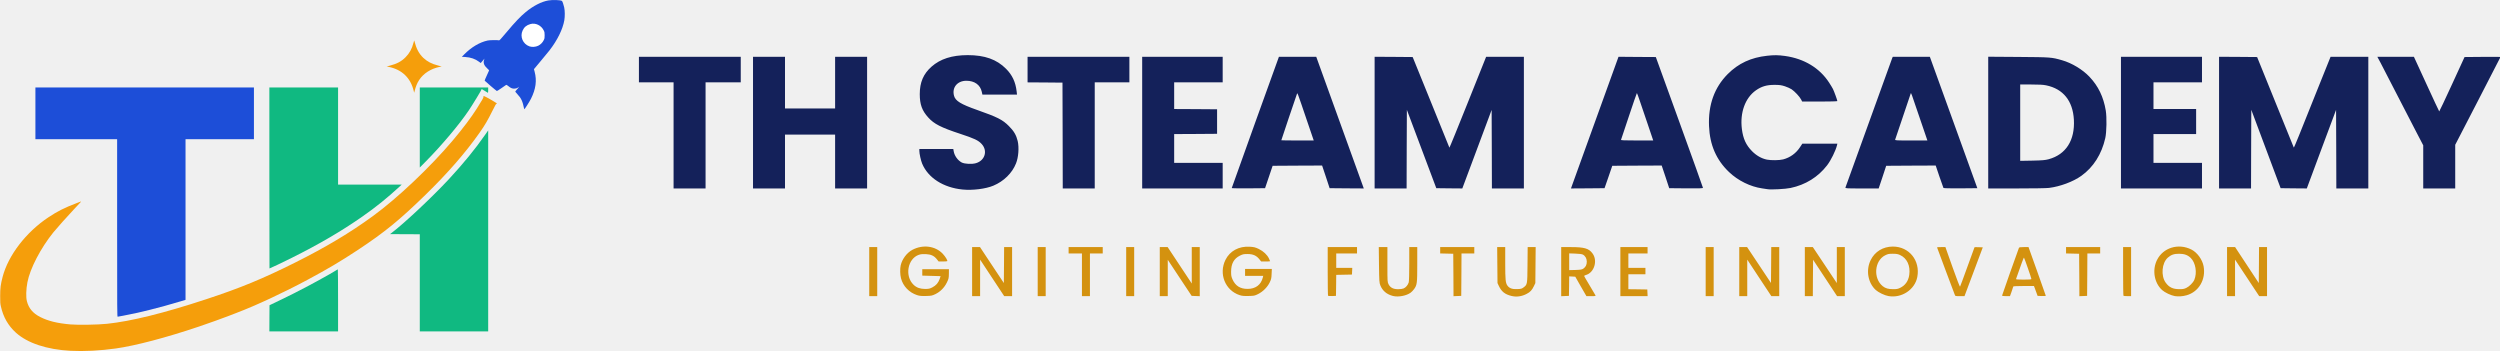
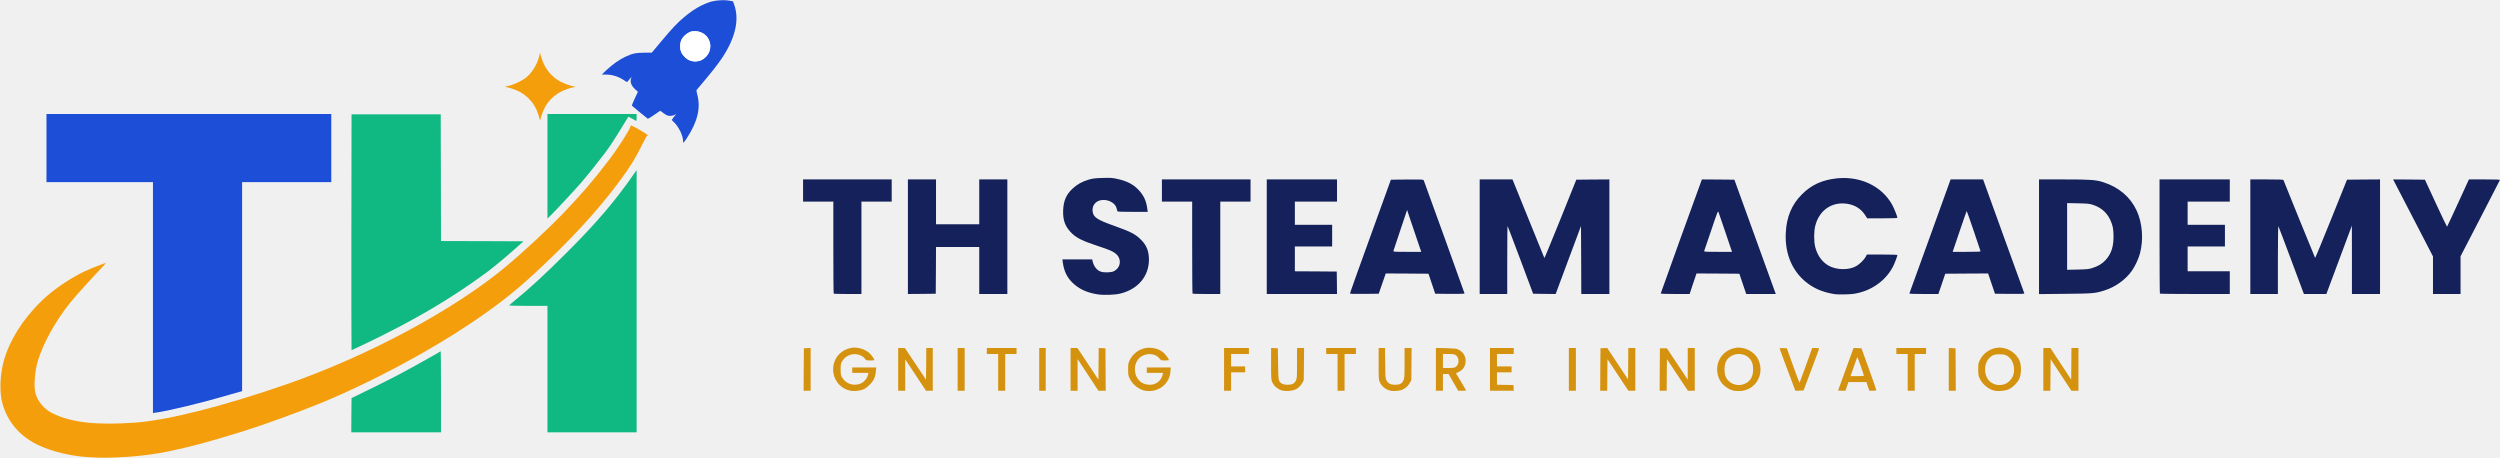
- <svg xmlns="http://www.w3.org/2000/svg" viewBox="0 0 4689.5 658" role="img" aria-label="TH STEAM Academy — Igniting Future Innovation">
-   <g transform="scale(0.56773) translate(-1074 -246)">
-     <path fill="#1D4ED8" fill-rule="evenodd" d="M1461 999.4L1461 706L1326 706L1191 706L1191 620.5L1191 535L1552 535L1913 535L1913 620.5L1913 706L1800 706L1687 706L1687 971.3L1687 1236.7L1671.8 1241.3C1602.6 1262.2 1531.5 1280 1481.5 1289C1472.2 1290.7 1463.7 1292.2 1462.8 1292.4C1461.1 1292.8 1461 1278.3 1461 999.4ZM2805.6 604.8C2800.8 580.7 2796.1 570.4 2783.7 557.4C2776.5 549.8 2775.9 548.8 2777.2 547.2C2778 546.3 2781.1 542.6 2784.1 539.1L2789.5 532.6L2785.1 535.5C2781.8 537.7 2779.3 538.5 2774.5 538.8C2766.9 539.3 2762 537.4 2753.7 530.6C2750.5 528 2747.3 526 2746.6 526.3C2746 526.6 2739 531.4 2731.1 537C2723.2 542.6 2716.3 546.9 2715.7 546.7C2713.6 545.9 2675.9 513.8 2675.4 512.5C2675.1 511.8 2678.3 504.1 2682.4 495.5C2686.6 486.8 2690 479.2 2690 478.6C2690 478 2687.1 474.9 2683.5 471.7C2673.4 462.6 2670.1 453.6 2673.3 444L2674.9 439.5L2670.7 444.5C2668.4 447.2 2665.6 450.5 2664.4 451.8L2662.4 454.3L2657.1 450.3C2644.4 440.6 2628.9 435.3 2610.7 434.3L2599.9 433.7L2607.2 426.3C2631.2 401.9 2658.6 385.6 2685.5 379.8C2691.9 378.5 2717.8 378 2722.1 379.2C2724.4 379.9 2726.3 377.9 2749.1 350.8C2775.2 319.5 2794.2 299.7 2811 285.9C2836.3 265.1 2862.9 251.5 2885.8 247.5C2900.4 244.9 2926.5 246 2930.7 249.2C2932.5 250.7 2935.9 260.4 2938.1 270.4C2940.6 281.5 2940.7 300.7 2938.5 313.3C2933.3 342.9 2915.3 379.3 2889.5 412.5C2885.2 418 2871.9 434.2 2859.9 448.5L2838.2 474.5L2840.5 483.3C2848.2 512.1 2844.4 540.3 2828.4 572.2C2823.9 581.2 2807.6 607 2806.4 607C2806.2 607 2805.8 606 2805.6 604.8Z" />
-     <path fill="#10B981" fill-rule="evenodd" d="M1964.2 1297.8L1964.5 1254.5L1968 1252.8C1969.9 1251.8 1986.6 1243.8 2005 1235C2054.8 1211.1 2114.1 1179.9 2164 1151.3C2176.9 1143.8 2187.9 1137.4 2188.4 1136.9C2189 1136.4 2189.8 1136 2190.2 1136C2190.6 1136 2191 1182.1 2191 1238.5L2191 1341L2077.5 1341L1964 1341L1964.2 1297.8ZM2461 1180.5L2461 1020L2411.8 1019.8L2362.7 1019.5L2368.6 1015C2411.5 982.2 2502.3 897 2557.1 838C2604.7 786.7 2644.4 738.1 2676.7 691.6L2687 676.8L2687 1008.9L2687 1341L2574 1341L2461 1341L2461 1180.5ZM1964 834L1964 535L2077.5 535L2191 535L2191 695.5L2191 856L2296.1 856L2401.2 856L2394.4 862.3C2352.2 901.1 2316.9 929.6 2272 961C2203.4 1009 2130.3 1051.8 2038.9 1097.5C2011 1111.5 1965.8 1133 1964.4 1133C1964.2 1133 1964 998.5 1964 834ZM2461 667.2L2461 535L2574 535L2687 535L2687 544.1C2687 549 2686.7 552.9 2686.2 552.7C2685.8 552.4 2681.2 549.6 2676 546.5C2670.8 543.4 2666.1 540.5 2665.6 540.2C2665.1 539.9 2665 540.1 2665.3 540.7C2666 541.8 2636.2 590.9 2623 610.5C2592 656.7 2533.9 725.7 2480.8 779.5L2461 799.5L2461 667.2Z" />
-     <path fill="#F59E0B" fill-rule="evenodd" d="M1306.5 1405C1228.5 1400.8 1165.4 1379.9 1126.9 1345.5C1101.1 1322.3 1084.5 1293.3 1076.8 1257.7C1074.8 1248.8 1074.6 1244.6 1074.6 1224C1074.6 1197.5 1076.1 1185.7 1082.6 1161C1101.3 1089.6 1159.7 1013.5 1233.5 964.3C1264.3 943.8 1287 932.4 1327.5 917C1333.5 914.7 1339.6 912.4 1340.9 911.9C1343.7 910.8 1343 911.5 1318.4 937.5C1299.1 957.9 1260.3 1001.3 1250.2 1013.9C1208.2 1066.1 1173.4 1133 1164.6 1178.5C1160.1 1201.9 1159.4 1228 1162.9 1241.4C1169.1 1264.9 1182.8 1281.1 1206.7 1293.3C1232.7 1306.6 1263.6 1314.2 1306.7 1317.9C1331.6 1320.1 1397.6 1319 1427 1315.9C1506.8 1307.6 1615.3 1280.8 1755.5 1234.6C1867.4 1197.8 1942.5 1166.9 2049 1113.6C2150.6 1062.8 2231.1 1014.7 2306 960C2387.2 900.8 2494.9 798.8 2569.6 710.5C2603.5 670.3 2630.7 634.3 2649.4 604.7C2667.8 575.6 2672.2 567.8 2671.5 565.3C2671.2 563.9 2671.4 563 2672.1 563C2675.1 563 2716 586.5 2716 588.2C2716 588.6 2715.2 589 2714.2 589C2712.9 589 2709.6 594.8 2701.5 611.2C2685.4 643.7 2676.3 659.3 2658.2 685C2611.2 751.6 2553.5 817.8 2480 889.5C2393.7 973.6 2344.7 1013.5 2256.3 1071.9C2199.2 1109.6 2157.2 1134.5 2089.5 1170.8C2010 1213.4 1919.3 1255.6 1855.2 1279.9C1846.6 1283.2 1835 1287.6 1829.5 1289.8C1812.6 1296.5 1763 1314.3 1731.7 1324.9C1624.2 1361.2 1520.8 1388.5 1456.5 1397.4C1404.5 1404.7 1351.7 1407.3 1306.5 1405ZM2441.1 547C2431.1 503.7 2401.9 475.6 2358 466.9L2351.6 465.7L2362.1 462.9C2385.6 456.8 2400.3 448.9 2414.1 435C2426.8 422.3 2435.3 406.8 2440.2 387.4C2442.4 378.8 2442.5 378.7 2443.3 382C2449.5 406.9 2458.4 423.5 2472.6 437.1C2486 449.7 2499.9 456.9 2522.9 462.9L2533.4 465.7L2527 466.9C2497.9 472.7 2472.9 488.6 2458.7 510.6C2451.9 521.1 2448 530.9 2443.3 549L2442.4 552.5L2441.1 547Z" />
-     <path fill="#FFFFFF" fill-rule="evenodd" d="M2823.3 399.2C2801.6 391.5 2791.2 367.2 2800.8 346.7C2806 335.5 2813.6 329.2 2826.4 325.5C2843.4 320.6 2862.4 329.7 2870.7 346.9C2873.1 351.8 2873.4 353.7 2873.5 362.5C2873.5 371.3 2873.2 373.2 2870.8 378.2C2867 386.3 2860 393.4 2852.1 397.2C2843.6 401.3 2831.5 402.1 2823.3 399.2Z" />
-   </g>
-   <g transform="translate(1198.5 102.5) translate(-257 -1539)">
-     <path fill="#14215A" fill-rule="evenodd" d="M864 1792C828 1788.4 799.5 1770.2 788.3 1743.5C785.9 1737.8 783 1724.8 783 1719.5L783 1716L814.9 1716L846.7 1716L847.4 1720.1C848.8 1728.6 855 1737.3 862.5 1741.3C868 1744.1 881.6 1744.8 889.1 1742.6C906.1 1737.7 911.6 1719.4 900 1706.7C893.6 1699.7 886.3 1696.3 859.6 1687.5C823.7 1675.7 810.6 1669 799.8 1657C788 1644 783.8 1632.4 783.8 1613C783.8 1590.9 790.6 1575.1 805.8 1561.6C822.5 1546.9 844.1 1540 873.7 1539.9C905.7 1539.9 928.1 1547.9 945.6 1565.5C957.3 1577.2 963.5 1590.4 965.5 1607.8L966.2 1614L933.8 1614L901.3 1614L900.1 1608.6C897.2 1595.6 886.5 1588 871.2 1588C854.2 1588 843.8 1600.8 848.1 1616.3C850.7 1625.8 860.8 1632 891.5 1642.8C929.6 1656.2 939.2 1661.1 951 1673C960.4 1682.4 964.8 1689.9 967.5 1701.1C970.3 1713.2 969 1731.5 964.3 1743.1C957.2 1761.1 941.3 1776.7 921.8 1784.8C907.4 1790.8 882.9 1793.9 864 1792ZM2374 1791.4C2372.6 1791.2 2368.1 1790.5 2364 1789.9C2341.8 1786.7 2318.7 1775.3 2301.9 1759.3C2278 1736.6 2265.7 1708.4 2264.3 1673C2262.6 1633.1 2274.4 1600.5 2299.4 1575.4C2319.5 1555.3 2343 1544.4 2373.2 1541.1C2386.4 1539.6 2394 1539.7 2407 1541.5C2442.7 1546.5 2471.8 1564.1 2489.5 1591.4C2492.4 1595.9 2495.7 1601.3 2496.8 1603.5C2498.9 1607.7 2505 1624.5 2505 1626.1C2505 1626.6 2491.4 1627 2472 1627L2439 1627L2437 1623.1C2434.4 1617.9 2425 1607.9 2419.2 1604C2416.7 1602.3 2411 1599.8 2406.5 1598.3C2399.8 1596.2 2396.6 1595.7 2387 1595.7C2372.5 1595.7 2362.9 1598.5 2352.3 1605.9C2332.1 1620.1 2322.1 1647.7 2325.9 1678.5C2328.3 1696.9 2333.6 1708.5 2345 1720.1C2353.2 1728.4 2362.7 1733.8 2372.8 1735.9C2380.4 1737.5 2396.6 1737.3 2403.3 1735.5C2416.4 1732.1 2427.7 1723.9 2435.1 1712.4L2439.3 1706L2472.2 1706L2505 1706L2504.4 1708.8C2501.9 1719.1 2492.9 1737.4 2485.7 1746.7C2468.8 1768.6 2445.3 1783.2 2417.2 1789.1C2407.9 1791.1 2380.5 1792.6 2374 1791.4ZM322 1690.5L322 1591L289.5 1591L257 1591L257 1567L257 1543L352.5 1543L448 1543L448 1567L448 1591L415 1591L382 1591L382 1690.5L382 1790L352 1790L322 1790L322 1690.5ZM471 1666.5L471 1543L501 1543L531 1543L531 1591.5L531 1640L578 1640L625 1640L625 1591.5L625 1543L655 1543L685 1543L685 1666.5L685 1790L655 1790L625 1790L625 1739.5L625 1689L578 1689L531 1689L531 1739.5L531 1790L501 1790L471 1790L471 1666.5ZM1051.8 1690.8L1051.5 1591.5L1018.8 1591.2L986 1591L986 1567L986 1543L1081.5 1543L1177 1543L1177 1567L1177 1591L1144.5 1591L1112 1591L1112 1690.5L1112 1790L1082 1790L1052 1790L1051.8 1690.8ZM1201 1666.5L1201 1543L1276.5 1543L1352 1543L1352 1567L1352 1591L1306.5 1591L1261 1591L1261 1616L1261 1641L1301.2 1641.2L1341.5 1641.5L1341.5 1664.5L1341.5 1687.5L1301.2 1687.8L1261 1688L1261 1715L1261 1742L1306.5 1742L1352 1742L1352 1766L1352 1790L1276.5 1790L1201 1790L1201 1666.5ZM1369 1789.3C1369 1788.8 1388.9 1733.3 1413.2 1665.8L1457.5 1543L1492.5 1543L1527.5 1543L1572.1 1666.5L1616.7 1790L1584.7 1789.8L1552.6 1789.5L1545.6 1768.2L1538.5 1747L1492.1 1747.2L1445.7 1747.5L1438.6 1768.5L1431.5 1789.5L1400.2 1789.8C1383.1 1789.9 1369 1789.7 1369 1789.3ZM1510.8 1664.8C1490.4 1604.8 1492.4 1610.1 1491.1 1613.3C1489.8 1616.6 1462 1699 1462 1699.6C1462 1699.8 1475.7 1700 1492.4 1700L1522.8 1700L1510.8 1664.8ZM1637 1666.5L1637 1543L1672.7 1543.2L1708.4 1543.5L1742.7 1628C1761.5 1674.5 1777.1 1712.9 1777.3 1713.5C1777.5 1714 1793.1 1675.8 1811.9 1628.7L1846.2 1543L1881.6 1543L1917 1543L1917 1666.5L1917 1790L1887 1790L1857 1790L1856.8 1716.4L1856.5 1642.7L1829 1716.4L1801.5 1790L1777.1 1789.8L1752.7 1789.5L1725.1 1716L1697.5 1642.5L1697.2 1716.2L1697 1790L1667 1790L1637 1790L1637 1666.5ZM2018.9 1752.3C2026.4 1731.5 2046.5 1675.9 2063.5 1628.8L2094.5 1543L2129.5 1543.3L2164.5 1543.5L2208.7 1665.5C2233 1732.6 2252.9 1788.1 2252.9 1788.8C2253 1789.8 2246.4 1790 2221.3 1789.8L2189.6 1789.5L2182.6 1768.2L2175.5 1747L2129.2 1747.2L2082.8 1747.5L2075.6 1768.5L2068.3 1789.5L2036.8 1789.8L2005.3 1790L2018.9 1752.3ZM2149.9 1671.2C2144.5 1655.4 2137.7 1635.4 2134.8 1626.8C2131.9 1618.1 2129.3 1611 2129 1611C2128.7 1611 2122 1630.5 2114.1 1654.2C2106.2 1678 2099.5 1698.1 2099.2 1698.8C2098.9 1699.7 2105.3 1700 2129.2 1700L2159.6 1700L2149.9 1671.2ZM2520.2 1788.2C2520.8 1786.1 2606.7 1548.3 2608 1545.2L2609 1543L2643.7 1543L2678.5 1543L2723.1 1666.3L2767.6 1789.5L2736.1 1789.8C2715.5 1789.9 2704.4 1789.7 2704 1789C2703.7 1788.4 2700.3 1778.8 2696.4 1767.5L2689.5 1747L2643.1 1747.2L2596.6 1747.5L2589.6 1768.8L2582.5 1790L2551.2 1790C2521.8 1790 2519.8 1789.9 2520.2 1788.2ZM2659.5 1657.8C2642.6 1607.9 2643.4 1610 2642.6 1612C2642.3 1612.8 2635.8 1632.2 2628.1 1655C2620.5 1677.8 2613.9 1697.3 2613.5 1698.2C2612.8 1699.9 2614.6 1700 2643.3 1700L2673.9 1700L2659.5 1657.8ZM2788 1666.4L2788 1542.9L2844.8 1543.3C2905.8 1543.8 2906.7 1543.8 2926.5 1549.5C2944.8 1554.7 2965 1566.9 2977.9 1580.5C2994.5 1598 3004.2 1618.2 3008.5 1643.8C3010.6 1656.4 3010.1 1684.3 3007.6 1695.5C3000.8 1725.7 2985.3 1750.2 2962.6 1766.4C2947.3 1777.3 2922.9 1786.4 2902 1789C2897.1 1789.6 2871.3 1790 2840.8 1790L2788 1790L2788 1666.4ZM2901.3 1735.2C2933.8 1726.4 2950.8 1699.7 2948.7 1661C2946.7 1625.7 2928.6 1603.2 2896.8 1596.6C2891.2 1595.4 2883.4 1595 2868.5 1595L2848 1595L2848 1666.6L2848 1738.2L2870.8 1737.8C2889.8 1737.4 2894.8 1736.9 2901.3 1735.2ZM3037 1666.5L3037 1543L3113 1543L3189 1543L3189 1567L3189 1591L3143.5 1591L3098 1591L3098 1616L3098 1641L3138 1641L3178 1641L3178 1664.5L3178 1688L3138 1688L3098 1688L3098 1715L3098 1742L3143.5 1742L3189 1742L3189 1766L3189 1790L3113 1790L3037 1790L3037 1666.5ZM3221 1666.5L3221 1543L3256.7 1543.2L3292.4 1543.5L3326.6 1628C3345.5 1674.5 3361.1 1712.9 3361.2 1713.3C3361.4 1713.8 3365.7 1703.7 3370.9 1690.8C3376 1678 3391.4 1639.5 3405.2 1605.2L3430.2 1543L3465.6 1543L3501 1543L3501 1666.5L3501 1790L3471 1790L3441 1790L3440.8 1716.3L3440.5 1642.6L3413 1716.3L3385.6 1790L3361 1789.8L3336.5 1789.5L3309 1716L3281.5 1642.5L3281.2 1716.2L3281 1790L3251 1790L3221 1790L3221 1666.5ZM3604 1749.6L3604 1709.1L3591.6 1685.3C3584.8 1672.2 3568.1 1639.9 3554.5 1613.5C3540.9 1587.1 3527.1 1560.4 3523.9 1554.2L3517.9 1543L3552.2 1543L3586.5 1543L3610 1594.1C3622.9 1622.2 3633.7 1645.3 3634 1645.5C3634.3 1645.7 3645.1 1622.8 3658 1594.7L3681.5 1543.5L3715.3 1543.2C3733.8 1543.1 3749 1543.1 3749 1543.3C3749 1543.5 3729.9 1580.6 3706.5 1625.9L3664 1708.1L3664 1749L3664 1790L3634 1790L3604 1790L3604 1749.6Z" />
-     <path fill="#D4920F" fill-rule="evenodd" d="M1671.5 1991.7C1659.7 1988.7 1651.8 1982 1647.7 1971.7C1645.8 1966.9 1645.6 1964 1645.2 1933.2L1644.8 1900L1652.9 1900L1661 1900L1661 1932.8C1661 1965.2 1661 1965.8 1663.3 1970C1666.6 1976.2 1672.2 1979 1681.2 1979C1685 1979 1689.5 1978.4 1691.3 1977.6C1695.5 1975.9 1699.6 1971 1701 1966.2C1701.6 1964 1702 1949.7 1702 1931.2L1702 1900L1709.5 1900L1717 1900L1717 1932.3C1717 1967.8 1716.6 1971.1 1711.1 1978.7C1709.5 1981 1706.6 1984 1704.7 1985.4C1696.9 1991.3 1681.5 1994.2 1671.5 1991.7ZM1893.5 1991.6C1881.6 1988.7 1875 1983.5 1870.1 1973L1867.5 1967.5L1867.2 1933.8L1866.9 1900L1874.4 1900L1882 1900L1882 1930.2C1882 1961.5 1882.6 1967.2 1886.1 1972.2C1889.8 1977.3 1895.1 1979.2 1904.5 1978.8C1911.6 1978.5 1913.1 1978.1 1916.3 1975.7C1923.5 1970.2 1923.5 1970.4 1923.8 1933.2L1924.1 1900L1931.6 1900L1939.1 1900L1938.8 1933.8L1938.5 1967.5L1935.9 1973C1932.3 1980.6 1929.1 1984.2 1922.3 1987.7C1913.1 1992.6 1903.2 1994 1893.5 1991.6ZM2601 1991.9C2593.8 1990.7 2582.3 1985.2 2577.2 1980.6C2562.3 1967.1 2558.2 1943.3 2567.5 1924.4C2575.3 1908.5 2590.6 1899.1 2609 1899C2639.6 1898.9 2660.8 1925.3 2655 1956C2650.5 1979.7 2625.8 1996.2 2601 1991.9ZM2622.5 1976.6C2632.3 1972 2638.3 1963.6 2639.9 1952C2642.2 1934.9 2635.7 1920.8 2622.5 1914.8C2618.5 1913 2615.7 1912.5 2608.9 1912.5C2601.4 1912.5 2599.7 1912.9 2594.5 1915.5C2574.4 1925.8 2572 1958.7 2590.1 1973.3C2595.3 1977.4 2600.4 1978.9 2609.5 1978.9C2615.9 1979 2618.5 1978.5 2622.5 1976.6ZM3138 1991.9C3130.8 1990.7 3119.3 1985.2 3114.2 1980.6C3099.4 1967.2 3095.3 1943.2 3104.5 1924.4C3116 1901 3144.7 1892.2 3169.2 1904.6C3180 1910.1 3189.7 1923.3 3192 1935.9C3196.6 1960.7 3183 1984 3160 1990.4C3152.4 1992.5 3144.5 1993 3138 1991.9ZM3159.5 1976.6C3165.1 1974 3172.4 1966.7 3174.6 1961.4C3180.2 1948.1 3177 1929.1 3167.8 1920.3C3162.1 1914.8 3155.7 1912.5 3146 1912.5C3136.5 1912.5 3131 1914.4 3124.9 1919.8C3113.6 1929.7 3111.6 1953.8 3120.9 1966.7C3127.3 1975.5 3134.4 1978.9 3146.5 1978.9C3152.8 1979 3155.5 1978.5 3159.5 1976.6ZM689 1946L689 1900L696.5 1900L704 1900L704 1946L704 1992L696.5 1992L689 1992L689 1946ZM778.8 1990.1C763.8 1985.2 752.4 1973.3 748.6 1958.5C746.8 1951.8 746.6 1940.6 748 1934.3C750.7 1922.5 759.6 1910.6 769.8 1905.2C789.5 1894.7 812.9 1897.7 826.9 1912.5C831.9 1917.8 836.4 1925.3 835.3 1926.4C834.9 1926.7 831.2 1927 826.9 1927L819.2 1927L816 1923C810.8 1916.4 805.1 1913.7 795.5 1913.2C789.5 1912.9 785.9 1913.2 782.3 1914.4C761 1921.5 755.1 1954.3 772.2 1970.7C777.7 1976 784.3 1978.4 793.6 1978.5C800.6 1978.5 802.4 1978.1 807.5 1975.5C814.4 1971.9 818.6 1967.1 821.1 1959.8L822.9 1954.5L805.7 1954L788.5 1953.5L788.5 1947.5L788.5 1941.5L813.5 1941.5L838.5 1941.5L838.4 1950.2C838.3 1958.2 838 1959.6 834.6 1966.5C829.9 1976.1 822.2 1983.8 813.1 1988.2C807.1 1991.1 805.5 1991.5 795.5 1991.7C786.9 1991.9 783.3 1991.6 778.8 1990.1ZM882 1946L882 1900L889.4 1900L896.8 1900L919.1 1933.7L941.5 1967.4L941.8 1933.7L942 1900L949.5 1900L957 1900L957 1946L957 1992L949.6 1992L942.2 1992L919.6 1957.8L897 1923.5L897 1957.8L897 1992L889.5 1992L882 1992L882 1946ZM1005 1946L1005 1900L1012.5 1900L1020 1900L1020 1946L1020 1992L1012.5 1992L1005 1992L1005 1946ZM1088 1952L1088 1912L1075.5 1912L1063 1912L1063 1906L1063 1900L1095 1900L1127 1900L1127 1906L1127 1912L1115 1912L1103 1912L1103 1952L1103 1992L1095.5 1992L1088 1992L1088 1952ZM1171 1946L1171 1900L1178.5 1900L1186 1900L1186 1946L1186 1992L1178.5 1992L1171 1992L1171 1946ZM1234 1946L1234 1900L1241.4 1900L1248.8 1900L1271.4 1934.2L1294 1968.3L1294 1934.2L1294 1900L1301.5 1900L1309 1900L1309 1946L1309 1992.1L1301.4 1991.8L1293.8 1991.5L1271.4 1957.7L1249 1923.8L1249 1957.9L1249 1992L1241.5 1992L1234 1992L1234 1946ZM1383.8 1990.1C1356.6 1981.2 1344.2 1950 1357.3 1923.8C1365.6 1907.2 1382.4 1898.1 1402.7 1899.3C1410.7 1899.8 1413 1900.3 1419.7 1903.5C1428.5 1907.8 1435.5 1914.4 1438.8 1921.4C1440 1923.9 1441 1926.2 1441 1926.5C1441 1926.8 1437.2 1927 1432.6 1927L1424.2 1927L1420.5 1922.4C1415 1915.7 1408.7 1913 1398.4 1913C1391.4 1913 1389.5 1913.4 1384.2 1916.1C1373 1921.7 1367.8 1931.2 1367.8 1946.1C1367.8 1953.3 1368.2 1955.7 1370.5 1960.7C1375.8 1972.6 1384.9 1978.4 1398.5 1978.4C1413.7 1978.5 1423.9 1970.8 1427.4 1956.8L1428 1954L1411 1954L1394 1954L1394 1947.5L1394 1941L1419.1 1941L1444.2 1941L1443.8 1950.4C1443.5 1958.5 1443 1960.6 1440.1 1966.5C1435.7 1975.4 1427.3 1983.7 1418.4 1988.1C1412 1991.3 1410.8 1991.5 1400.5 1991.7C1391.9 1991.9 1388.2 1991.6 1383.8 1990.1ZM1549.7 1991.4C1549.3 1991 1549 1970.3 1549 1945.3L1549 1900L1576.5 1900L1604 1900L1604 1906L1604 1912L1584.5 1912L1565 1912L1565 1925.5L1565 1939L1580 1939L1595.1 1939L1594.8 1945.2L1594.5 1951.5L1579.8 1951.8L1565 1952.1L1564.8 1971.8L1564.5 1991.5L1557.5 1991.8C1553.6 1991.9 1550.1 1991.8 1549.7 1991.4ZM1784.8 1952.3L1784.5 1912.5L1772.2 1912.2L1760 1911.9L1760 1906L1760 1900L1792 1900L1824 1900L1824 1906L1824 1912L1812 1912L1800 1912L1799.8 1951.8L1799.5 1991.5L1792.3 1991.8L1785 1992.1L1784.8 1952.3ZM1987 1946L1987 1900L2005.3 1900C2030.6 1900 2039 1902.5 2045.9 1912.1C2055.7 1925.5 2049 1947.6 2033.8 1952.2C2031.7 1952.8 2030 1953.7 2030 1954.1C2030 1954.5 2034.5 1962.3 2040 1971.4C2045.4 1980.5 2050.4 1988.9 2051 1990C2052 1991.9 2051.8 1992 2043.2 1992L2034.3 1992L2023.8 1973.8L2013.4 1955.5L2007.7 1955.2L2002 1954.9L2001.8 1973.2L2001.5 1991.5L1994.2 1991.8L1987 1992.1L1987 1946ZM2028.8 1940.2C2033.1 1937.1 2035 1933.1 2035 1927.2C2035 1921.4 2032.1 1916.3 2027.5 1914C2025.6 1913.1 2020.4 1912.4 2013.2 1912.2L2002 1911.8L2002 1927.5L2002 1943.2L2013.8 1942.9C2024.1 1942.5 2025.9 1942.2 2028.8 1940.2ZM2098 1946L2098 1900L2123.5 1900L2149 1900L2149 1906L2149 1912L2131 1912L2113 1912L2113 1925.5L2113 1939L2129 1939L2145 1939L2145 1945L2145 1951L2129 1951L2113 1951L2113 1965L2113 1979L2130.8 1979.2L2148.5 1979.5L2148.8 1985.8L2149.1 1992L2123.5 1992L2098 1992L2098 1946ZM2258 1946L2258 1900L2265.5 1900L2273 1900L2273 1946L2273 1992L2265.5 1992L2258 1992L2258 1946ZM2321 1946L2321 1900L2328.3 1900L2335.7 1900L2358.1 1933.6L2380.5 1967.3L2380.8 1933.6L2381 1900L2388.5 1900L2396 1900L2396 1946L2396 1992L2388.6 1992L2381.2 1992L2358.6 1957.8L2336 1923.5L2336 1957.8L2336 1992L2328.5 1992L2321 1992L2321 1946ZM2444 1946L2444 1900L2451.5 1900L2459 1900L2481.5 1933.7L2504 1967.5L2504 1933.7L2504 1900L2511.5 1900L2519 1900L2519 1946L2519 1992L2511.8 1992L2504.5 1992L2482 1957.9L2459.5 1923.8L2459.2 1957.9L2459 1992L2451.5 1992L2444 1992L2444 1946ZM2725.2 1989.2C2724.7 1987.7 2717 1967.3 2708.1 1943.8C2699.2 1920.3 2692 1900.8 2692 1900.5C2692 1900.2 2695.5 1900 2699.9 1900L2707.7 1900L2721 1937.5C2728.3 1958.2 2734.7 1974.7 2735.1 1974.3C2735.5 1973.9 2741.7 1957.1 2748.9 1937.1C2756 1917.1 2762.1 1900.6 2762.3 1900.3C2762.6 1900.1 2766.1 1900 2770.3 1900.2L2777.8 1900.5L2760.7 1946.2L2743.5 1992L2734.9 1992C2726.3 1992 2726.2 1992 2725.2 1989.2ZM2814 1990.9C2814 1990 2841.8 1911.5 2845.6 1901.5C2846.1 1900.3 2848.1 1900 2854.9 1900L2863.6 1900L2879.8 1945.3C2888.7 1970.2 2896 1990.9 2896 1991.3C2896 1991.7 2892.5 1992 2888.3 1991.8L2880.6 1991.5L2878.8 1986.5C2877.8 1983.8 2876.3 1979.6 2875.4 1977.2L2873.8 1973L2854.4 1973C2842.9 1973 2835 1973.4 2835 1973.9C2835 1974.5 2833.6 1978.7 2831.9 1983.4L2828.8 1992L2821.4 1992C2816.5 1992 2814 1991.6 2814 1990.9ZM2869 1959.8C2869 1958.2 2856 1920.8 2855.1 1919.8C2854.6 1919.2 2850.2 1930.9 2840.2 1959.8C2839.9 1960.7 2843.1 1961 2854.4 1961C2865.4 1961 2869 1960.7 2869 1959.8ZM2958.8 1952.3L2958.5 1912.5L2946.2 1912.2L2934 1911.9L2934 1906L2934 1900L2966 1900L2998 1900L2998 1906L2998 1912L2986 1912L2974 1912L2973.8 1951.8L2973.5 1991.5L2966.3 1991.8L2959 1992.1L2958.8 1952.3ZM3041.7 1991.3C3041.3 1991 3041 1970.3 3041 1945.3L3041 1900L3048.5 1900L3056 1900L3056 1946L3056 1992L3049.2 1992C3045.4 1992 3042 1991.7 3041.7 1991.3ZM3236 1946L3236 1900L3243.5 1900L3251.1 1900L3273.3 1933.7L3295.5 1967.4L3295.8 1933.7L3296 1900L3303.5 1900L3311 1900L3311 1946L3311 1992L3303.7 1992L3296.3 1992L3273.7 1957.8L3251 1923.5L3251 1957.8L3251 1992L3243.5 1992L3236 1992L3236 1946Z" />
-   </g>
+ <svg xmlns="http://www.w3.org/2000/svg" viewBox="190 179 4626 847" width="4626" height="847" role="img" aria-label="TH STEAM Academy — Igniting Future Innovation">
+   <path fill="#1D4ED8" d="M473 729.6L473 516L374.5 516L276 516L276 453L276 390L539.5 390L803 390L803 453L803 516L720.5 516L638 516L638 709.4L638 902.8L634.2 903.8C632.2 904.3 623.5 906.8 615 909.3C563.7 924.4 501.9 939.3 478.2 942.5L473 943.2L473 729.6ZM1454 440.4C1454 429.7 1445.4 412.4 1435.7 403.8C1432.3 400.8 1432.2 401.4 1439 392.8C1440.9 390.5 1441.5 389.3 1440.3 390.3C1437.2 393 1430.6 394.2 1426.1 393C1424 392.5 1420 390.2 1417.2 388C1414.5 385.8 1412 384 1411.6 384C1411.3 384 1406.3 387.4 1400.4 391.6C1394.6 395.7 1389.3 398.9 1388.7 398.7C1387.8 398.3 1361.9 377 1359.1 374.4C1358.9 374.2 1361.3 368.4 1364.5 361.4L1370.4 348.9L1365.2 344.1C1357.8 337.3 1355.4 330.4 1358 323.3C1359 320.8 1358.8 320.9 1355.8 324.4C1354 326.6 1352 329 1351.4 329.8C1350.5 331.1 1349.7 330.9 1345.9 328.3C1334.6 320.6 1323.9 317.1 1311 317L1303.5 316.9L1312.5 308.4C1323.3 298.2 1336.1 289.2 1347.3 284C1360.3 277.9 1366.5 276.6 1382.3 276.5L1396.1 276.4L1414.1 254.9C1434.4 230.7 1443.6 221 1456.3 210.4C1473.2 196.2 1489.9 186.7 1506 182C1515.7 179.3 1530.4 178.5 1539.5 180.2L1546.4 181.5L1548.8 188.4C1558.2 215.7 1550.8 248.4 1527.3 284.5C1518.4 298 1506.1 313.6 1479.4 345C1478.4 346.2 1478.5 347.8 1480.1 353.5C1487 378.4 1481 403.7 1461.2 434.2C1458.1 439 1455.2 443 1454.8 443C1454.3 443 1454 441.8 1454 440.4ZM1487.4 290.5C1493 288.1 1499.5 281.6 1502 275.7C1510 257.1 1496.6 236.8 1476.2 236.7C1468.6 236.6 1463.5 238.7 1457.1 244.6C1451.3 249.8 1448.6 256 1448.6 264.5C1448.6 273 1451.1 278.7 1457.4 284.9C1465.3 292.6 1477 294.8 1487.4 290.5Z" />
+   <path fill="#10B981" d="M840.2 947.2L840.5 915.5L848 912C862 905.5 919.5 876.8 930 871C935.8 867.8 949 860.6 959.5 855C970 849.3 984.5 841.2 991.8 836.9C999.1 832.5 1005.3 829 1005.5 829C1005.8 829 1006 862.8 1006 904L1006 979L923 979L840 979L840.2 947.2ZM1203 862L1203 745L1167.4 745C1147.6 745 1132 744.6 1132.2 744.1C1132.3 743.6 1136.5 740 1141.5 735.9C1170.2 712.7 1198.3 686.7 1238.6 646.5C1292.5 592.8 1328.4 550.8 1361.8 502.6L1368 493.7L1368 736.3L1368 979L1285.5 979L1203 979L1203 862ZM840.2 608.8L840.5 390.5L923 390.5L1005.5 390.5L1005.8 507.7L1006 625L1082.4 625.2L1158.7 625.5L1141.6 640.7C1122 658 1103.5 673.3 1090.5 683C1025 731.4 955.4 772.4 865.3 815.4C852 821.8 840.8 827 840.5 827C840.2 827 840.1 728.8 840.2 608.8ZM1203 486.7L1203 390L1285.5 390L1368 390L1368 396.6C1368 400.2 1367.7 403 1367.2 402.8C1366.8 402.6 1363.4 400.8 1359.7 398.6C1356 396.5 1352.8 394.9 1352.6 395.1C1352.4 395.3 1347.2 403.8 1341 414C1326.3 438.1 1319 449.2 1309.5 462C1299.5 475.4 1276.2 504.5 1264.5 518C1253.9 530.3 1219.1 567.6 1209.6 577L1203 583.4L1203 486.7Z" />
+   <path fill="#F59E0B" d="M352 1024.9C319.8 1022.5 288.7 1015.1 263.7 1003.9C227.4 987.6 203.4 959.9 193.9 923.3C189.8 907.3 189.8 881.8 194 859.9C201 823.1 222.1 784 253.7 749.5C273.3 728 293.3 711.9 321.5 694.7C339.3 683.9 351.5 678.2 376 669C380.1 667.5 384.4 665.9 385.5 665.5C386.6 665 383.7 668.7 379 673.6C357.5 696.1 330.9 725.5 319.9 739.1C292.8 772.6 269.1 815.5 259.5 848.6C254.6 865.6 252.5 891.6 255.1 904.2C258.5 920.8 271 936 288 944.2C322.7 961 369.1 966.1 440.2 961C500.9 956.6 604.6 930.3 721 889.8C872.2 837.1 1030.8 751.9 1127 671.6C1157.9 645.8 1205.4 601.6 1231.5 574.4C1267.4 536.9 1290 510.5 1318 473.5C1335 451.1 1357.7 415.2 1356.6 412.5C1355.4 409.3 1360.1 411.4 1377.8 421.8C1388.3 428.1 1390.7 430 1387.7 430C1387 430 1383.2 436.6 1379.2 444.8C1364.9 473.5 1356.3 487.5 1335.1 516C1296.3 568.4 1244.6 624.5 1179 685.1C1141.1 720 1108.7 745.3 1058.5 778.9C981.3 830.6 875 887.2 786.5 923.7C743 941.6 676.5 965.7 638 977.6C573.2 997.6 542.4 1005.9 500.6 1014.5C456 1023.8 394.3 1028.1 352 1024.9ZM1186.3 391.6C1182.2 378.6 1177.2 370.3 1168.5 361.5C1158.2 351.3 1146.7 345.1 1130.9 341.2L1123.9 339.4L1131.7 337.7C1142.4 335.2 1158.1 327.4 1165.3 321C1175.8 311.5 1184 297.7 1187.6 283.5L1189.3 276.8L1191.7 285.1C1197.6 305.6 1210.2 321.4 1227.8 330.4C1233 333 1241.1 336.2 1246.2 337.5L1255.4 339.8L1250.9 340.5C1248.5 340.9 1243.1 342.4 1239 343.9C1214.8 352.4 1198.8 369.3 1191.8 393.7L1189.4 401.8L1186.3 391.6Z" />
+   <path fill="#FFFFFF" d="M1467.2 291.2C1460.8 288.9 1454 282.6 1450.8 276.1C1447.8 269.7 1447.8 259.3 1450.9 252.8C1453.5 247.4 1458.9 242.1 1465.2 238.9C1468.4 237.2 1471.2 236.6 1476.2 236.7C1492 236.8 1504.4 249.1 1504.3 264.5C1504.2 283.8 1485.1 297.5 1467.2 291.2Z" />
+   <path fill="#14215A" d="M2220 723.5C2200.4 720.3 2185.7 713.3 2173.8 701.4C2164 691.7 2158.6 680 2156.5 663.8L2155.9 659L2183.4 659L2211 659L2211.6 661.8C2213.7 671.9 2220.1 679.8 2227.6 681.9C2233.9 683.7 2245.9 683.2 2250.5 681.1C2264.2 674.8 2266.2 657.6 2254.3 648.2C2248.3 643.5 2243.6 641.5 2220.9 634C2194 625.1 2183.3 619.9 2174.3 611.6C2161.1 599.3 2156.3 586.7 2157.3 567.1C2158.2 549.9 2163.1 538.9 2174.6 528.1C2183.1 520.2 2192.1 515.1 2204.5 511.4C2212.2 509.2 2215.9 508.7 2230.1 508.3C2244.7 507.8 2248 508 2257 510C2274.9 513.8 2287.1 520 2296.8 530.4C2306.3 540.6 2310.9 550.3 2312.8 564.2L2313.7 571L2285.8 571C2264.4 571 2257.9 570.7 2257.6 569.8C2257.4 569.1 2256.7 566.6 2256.1 564.2C2252.3 550.3 2229.5 544 2218 553.6C2212.6 558.2 2210.6 564.8 2212.2 572.4C2214.1 581.5 2221.6 586.2 2251.8 596.9C2283.3 608.2 2291.1 612.3 2301.8 623.1C2311.7 633 2316 644 2316 659.5C2316 690 2295.9 714 2263.5 722.1C2253 724.8 2231.7 725.5 2220 723.5ZM3585 723.3C3566.8 720.4 3553 715.4 3540 706.9C3508.8 686.5 3492.3 651.6 3494.4 610C3495.8 580.5 3505.3 557.7 3524 538.9C3541.6 521.1 3561.9 511.8 3589.3 509C3632.8 504.6 3672.5 523.7 3691.4 558.1C3694.8 564.3 3701 579.8 3701 582C3701 582.6 3690.5 583 3673 583L3645.1 583L3641.5 577.4C3633.7 565.3 3622.3 558.1 3607.5 556C3579.5 552 3556.3 568.1 3549 596.6C3546.3 607.2 3546.2 625.7 3548.9 636.2C3552.8 651.2 3561.1 663.1 3572.6 670C3587.2 678.8 3611.1 679.4 3625 671.3C3631.4 667.5 3639.3 659.7 3642.1 654.5L3644.5 650L3672.7 650C3689.7 650 3701 650.4 3701 650.9C3701 652.6 3695.8 666.4 3693.2 671.5C3679.4 699 3651 718.6 3618.7 722.9C3611.3 723.9 3590.4 724.2 3585 723.3ZM1732.7 722.3C1732.3 722 1732 683.5 1732 636.8L1732 552L1704 552L1676 552L1676 531.5L1676 511L1758 511L1840 511L1840 531.5L1840 552L1812 552L1784 552L1784 637.5L1784 723L1758.7 723C1744.7 723 1733 722.7 1732.7 722.3ZM1870 617L1870 511L1896 511L1922 511L1922 552.5L1922 594L1962 594L2002 594L2002 552.5L2002 511L2028 511L2054 511L2054 617L2054 723L2028 723L2002 723L2002 679.5L2002 636L1962 636L1922 636L1921.8 679.2L1921.5 722.5L1895.8 722.8L1870 723L1870 617ZM2396.7 722.3C2396.3 722 2396 683.5 2396 636.8L2396 552L2368 552L2340 552L2340 531.5L2340 511L2422 511L2504 511L2504 531.5L2504 552L2476 552L2448 552L2448 637.5L2448 723L2422.7 723C2408.7 723 2397 722.7 2396.7 722.3ZM2534 617L2534 511L2599 511L2664 511L2664 531.5L2664 552L2625 552L2586 552L2586 573.5L2586 595L2620.5 595L2655 595L2655 615L2655 635L2620.5 635L2586 635L2586 658L2586 681L2624.8 681.2L2663.5 681.5L2663.8 702.2L2664 723L2599 723L2534 723L2534 617ZM2688 721.8C2688 721.1 2705 673.5 2725.9 616L2763.7 511.5L2793.8 511.2C2821.7 511 2823.8 511.1 2824.5 512.7C2827.8 521.1 2900 721.3 2900 722C2900 722.7 2890.6 722.9 2872.8 722.8L2845.7 722.5L2839.5 704L2833.3 685.5L2793.8 685.2L2754.2 685L2747.7 703.7L2741.2 722.5L2714.6 722.8C2693.7 723 2688 722.8 2688 721.8ZM2812.1 622.2C2807.8 609.7 2801.9 592.3 2799 583.5L2793.7 567.5L2781.3 604.5C2774.5 624.9 2768.7 642.3 2768.4 643.2C2767.9 644.9 2769.6 645 2793.9 645L2819.9 645L2812.1 622.2ZM2928 617L2928 511L2958.4 511L2988.7 511L3018 583.2C3034.1 623 3047.5 655.9 3047.7 656.4C3048 656.8 3061.4 624.4 3077.5 584.4L3106.8 511.5L3137.4 511.2L3168 511L3168 617L3168 723L3142 723L3116 723L3115.8 660.1L3115.5 597.2L3092 660.1L3068.6 723L3047.7 722.8L3026.9 722.5L3003.6 660.2C2990.7 625.9 2980 597.6 2979.6 597.3C2979.3 596.9 2979 625.1 2979 659.8L2979 723L2953.5 723L2928 723L2928 617ZM3263 722.1C3263 721.3 3335 521.7 3338.2 513.7L3339.3 511L3369.3 511.2L3399.3 511.5L3434.6 609C3454.1 662.6 3471.3 710.2 3472.9 714.8L3475.9 723L3448.6 723L3421.2 723L3414.8 704.2L3408.5 685.5L3368.8 685.2L3329.2 685L3322.8 704L3316.5 723L3289.8 723C3273.7 723 3263 722.6 3263 722.1ZM3383 609.7C3376.4 590.2 3370.6 573 3369.9 571.4C3368.9 568.7 3367.9 571 3356.5 605C3349.7 625.1 3343.9 642.3 3343.5 643.2C3342.8 644.9 3344.4 645 3368.9 645L3394.9 645L3383 609.7ZM3723.2 721.8C3723.5 721.1 3740.7 673.4 3761.6 615.8L3799.4 511L3829.5 511L3859.5 511L3897.4 615.8C3918.3 673.4 3935.5 721.1 3935.8 721.8C3936.1 722.8 3930.6 723 3908.9 722.8L3881.5 722.5L3875.1 703.7L3868.8 685L3829.1 685.2L3789.5 685.5L3783.2 704.2L3776.8 723L3749.8 723C3728.6 723 3722.9 722.7 3723.2 721.8ZM3854.8 643.8C3854.5 643.1 3848.8 626 3842 605.8C3835.2 585.6 3829.4 569.3 3829.1 569.6C3828.8 569.9 3822.9 586.9 3815.9 607.5L3803.2 645L3829.2 645C3849.6 645 3855.1 644.7 3854.8 643.8ZM3963 617.1L3963 511L4008 511C4058 511 4067.9 511.7 4082 516.2C4110.7 525.4 4131.7 543.2 4143.5 568.3C4154.2 591 4156.7 621.7 4149.9 647.6C4147.4 657.4 4140.5 672.2 4134.6 680.4C4122.9 696.7 4104.2 710.1 4084.2 716.4C4066.8 721.9 4063.2 722.2 4011.2 722.7L3963 723.2L3963 617.1ZM4061.5 675C4072.4 671.6 4079.5 667.3 4086 660.4C4097.1 648.5 4101.6 633.9 4100.8 612.6C4100.4 603 4099.7 598.8 4097.6 592.7C4091.6 575 4080.1 563.6 4062.5 557.9C4056.5 556 4052.7 555.6 4035.2 555.2L4015 554.8L4015 616.5L4015 678.2L4034.8 677.8C4051.6 677.4 4055.5 677 4061.5 675ZM4186.7 722.3C4186.3 722 4186 674.3 4186 616.3L4186 511L4251 511L4316 511L4316 531.5L4316 552L4277 552L4238 552L4238 573.5L4238 595L4272.5 595L4307 595L4307 615L4307 635L4272.5 635L4238 635L4238 658L4238 681L4277 681L4316 681L4316 702L4316 723L4251.7 723C4216.3 723 4187 722.7 4186.7 722.3ZM4354 617L4354 511L4384.4 511C4407.8 511 4414.9 511.3 4415.3 512.2C4419.8 524 4473.5 655.7 4473.9 656.2C4474.2 656.6 4487.6 624.2 4503.7 584.2L4532.9 511.5L4563.4 511.2L4594 511L4594 617L4594 723L4568 723L4542 723L4542 659.8L4541.9 596.5L4518.3 659.8L4494.7 723L4473.9 723L4453.2 723L4451.7 719.2C4450.9 717.2 4440.5 689.2 4428.5 657C4416.5 624.8 4406.3 598.1 4405.9 597.5C4405.4 597 4405 624.8 4405 659.8L4405 723L4379.5 723L4354 723L4354 617ZM4692 688.2L4692 653.5L4655.1 582.2L4618.2 511L4647.7 511.2L4677.1 511.5L4697.3 555.2C4708.4 579.2 4717.7 598.7 4718 598.5C4718.3 598.3 4727.5 578.6 4738.5 554.6L4758.5 511L4787.4 511C4811.9 511 4816.1 511.2 4815.7 512.4C4815.4 513.2 4798.9 545.2 4779.1 583.5L4743 653.2L4743 688.1L4743 723L4717.5 723L4692 723L4692 688.2Z" />
+   <path fill="#D4920F" d="M1764.5 902.1C1747.9 899.5 1734.5 885.7 1732.1 868.8C1729 846.4 1742.6 827.2 1764.8 822.8C1775.6 820.6 1789.9 824.6 1798.6 832.2C1802.1 835.3 1808 843.4 1808 845.2C1808 845.6 1804.5 846 1800.2 846C1792.7 845.9 1792.5 845.9 1790.5 842.8C1789.4 841 1786.3 838.5 1783.7 837.2C1770.8 830.5 1754.6 835.6 1747.7 848.4C1745.9 851.8 1745.5 854.1 1745.5 862.5C1745.5 870.9 1745.9 873.2 1747.7 876.5C1753.8 887.8 1766 893.1 1778.8 890C1787 888.1 1794.3 880.5 1796.4 871.8L1797 869L1782 869L1767 869L1767 864L1767 859L1789.1 859L1811.3 859L1810.7 865.8C1809.8 876.9 1806.7 883.5 1799 891.1C1794.2 895.9 1790.7 898.3 1786.8 899.8C1780.2 902.3 1771.4 903.1 1764.5 902.1ZM2309.4 902.1C2297.9 900.3 2285.5 890.5 2280.2 879.2C2277.8 874.1 2277.5 872.3 2277.5 862.5C2277.5 852.1 2277.7 851.1 2280.7 844.9C2284.8 836.7 2291.9 829.8 2300.3 826C2308.2 822.5 2314.7 821.6 2323.5 823C2331.8 824.3 2338 827.1 2343.4 831.9C2347.1 835.3 2353 843.4 2353 845.2C2353 845.6 2349.7 846 2345.8 846C2338.7 846 2338.4 845.9 2335.7 842.5C2325 829.1 2300.6 832.6 2293.1 848.6C2285.7 864.1 2292.3 883.6 2306.6 888.9C2322.6 894.9 2337.7 887.5 2341.5 871.8L2342.2 869L2327.1 869L2312 869L2312 864L2312 859L2334.1 859L2356.3 859L2355.8 866.4C2354.3 889.6 2333.2 905.8 2309.4 902.1ZM2564.3 902C2555.2 900.1 2547.8 894.2 2544.1 886C2542.2 881.8 2542 879.5 2542 852.2L2542 822.9L2548.2 823.2L2554.5 823.5L2555 852.5C2555.4 878.3 2555.7 881.9 2557.3 884.3C2560.4 889.1 2564.7 891 2572.5 891C2581 891 2585 888.9 2588 883.1C2589.9 879.3 2590 877.3 2590 851L2590 823L2596.6 823L2603.1 823L2602.8 852.8L2602.5 882.5L2599.6 887.8C2596.2 893.9 2591.1 898.4 2585 900.5C2579.6 902.4 2569.6 903.1 2564.3 902ZM2763.3 902C2754.2 900.1 2746.8 894.2 2743.1 886C2741.2 881.8 2741 879.5 2741 852.2L2741 823L2746.9 823L2752.8 823L2753.2 851.2C2753.5 877.6 2753.6 879.7 2755.6 883C2759 888.9 2763.2 891 2771.4 891C2780.2 891 2784.3 888.8 2787 882.7C2788.8 878.9 2789 876 2789 850.8L2789 823L2795.6 823L2802.1 823L2801.8 852.8L2801.5 882.5L2798.5 887.9C2795.3 893.7 2789.5 898.6 2783.3 900.7C2778.5 902.4 2768.4 903.1 2763.3 902ZM3398.4 902C3387.7 899.7 3376.8 891.3 3372 881.7C3359.5 856.3 3373.4 827.9 3400.9 822.8C3417.5 819.7 3436.7 829.4 3443.6 844.5C3455.9 871.2 3438.9 900.9 3410.4 902.5C3406.1 902.7 3400.6 902.5 3398.4 902ZM3420.1 888.4C3429.3 883.8 3434 875 3434 862.5C3434 853.1 3431.7 846.7 3426.5 841.5C3413.3 828.3 3388.5 833.4 3382.7 850.5C3380.6 856.6 3380.5 868.2 3382.5 874.1C3387.6 889.1 3405.3 895.8 3420.1 888.4ZM3881 902C3869.7 899.6 3858.4 890.4 3853.2 879.3C3850.8 874.1 3850.5 872.4 3850.5 862.5C3850.5 852.1 3850.7 851.1 3853.7 844.9C3859.7 832.7 3872.5 823.8 3886.2 822.4C3903 820.7 3921 831.4 3927.1 846.8C3930.5 855.1 3930.4 870 3927.1 878.5C3923.7 886.9 3913.8 896.8 3905.7 899.9C3899 902.4 3887.6 903.3 3881 902ZM3901.5 889C3906.2 887 3912.3 880.6 3914.5 875.3C3918.8 865.1 3916.9 850.7 3910.3 843C3904.7 836.5 3900 834.5 3890 834.5C3879.9 834.5 3875.3 836.5 3869.6 843.2C3860.4 853.9 3861.1 873.9 3870.9 883.8C3878.8 891.6 3890.7 893.7 3901.5 889ZM1677.2 862.8L1677.5 823.5L1683.8 823.2L1690 822.9L1690 862.5L1690 902L1683.5 902L1677 902L1677.2 862.8ZM1852 862.5L1852 823L1858.2 823L1864.5 823.1L1884 852.3L1903.5 881.5L1903.8 852.2L1904 823L1910 823L1916 823L1916 862.5L1916 902L1909.8 902L1903.5 902L1884.2 872.9L1865 843.9L1865 873L1865 902L1858.5 902L1852 902L1852 862.5ZM1962 862.5L1962 823L1968.5 823L1975 823L1975 862.5L1975 902L1968.5 902L1962 902L1962 862.5ZM2037 868L2037 834L2026.5 834L2016 834L2016 828.5L2016 823L2043.5 823L2071 823L2071 828.5L2071 834L2060.5 834L2050 834L2050 868L2050 902L2043.5 902L2037 902L2037 868ZM2113 862.5L2113 823L2119 823L2125 823L2125 862.5L2125 902L2119 902L2113 902L2113 862.5ZM2171 862.5L2171 823L2177.4 823L2183.7 823L2203.1 852.2L2222.5 881.5L2222.8 852.2L2223 822.9L2229.3 823.2L2235.5 823.5L2235.8 862.8L2236 902L2229.3 902L2222.5 902L2203.3 872.7L2184 843.5L2184 872.8L2184 902L2177.5 902L2171 902L2171 862.5ZM2455 862.5L2455 823L2478 823L2501 823L2501 828.5L2501 834L2484.5 834L2468 834L2468 845.5L2468 857L2481 857L2494 857L2494 862.5L2494 868L2481 868L2468 868L2468 885L2468 902L2461.5 902L2455 902L2455 862.5ZM2665 868L2665 834L2654.5 834L2644 834L2644 828.5L2644 823L2671.5 823L2699 823L2699 828.5L2699 834L2688.5 834L2678 834L2678 868L2678 902L2671.5 902L2665 902L2665 868ZM2847 862.4L2847 822.8L2865.2 823.2C2876.3 823.5 2884.7 824.2 2886.5 824.9C2896.2 828.9 2902 836.9 2902 846.4C2902 856.3 2897.6 863.3 2888.8 867.5L2884.1 869.7L2893.6 885.4C2898.7 894.1 2903 901.3 2903 901.6C2903 901.8 2899.7 902 2895.6 902L2888.2 902L2879.3 886.5L2870.5 871.1L2865.2 871L2860 871L2860 886.5L2860 902L2853.5 902L2847 902L2847 862.4ZM2883.1 858.3C2890.8 853.7 2890.8 840.3 2883.1 835.7C2880.9 834.4 2877.8 834 2870.1 834L2860 834L2860 847L2860 860L2870.1 860C2877.8 860 2880.9 859.6 2883.1 858.3ZM2947 862.5L2947 823L2969 823L2991 823L2991 828.5L2991 834L2975.5 834L2960 834L2960 845.5L2960 857L2973.5 857L2987 857L2987 862.5L2987 868L2973.5 868L2960 868L2960 879.5L2960 890.9L2975.2 891.2L2990.5 891.5L2990.8 896.8L2991.1 902L2969.1 902L2947 902L2947 862.5ZM3093 862.5L3093 823L3099.5 823L3106 823L3106 862.5L3106 902L3099.5 902L3093 902L3093 862.5ZM3151.2 862.8L3151.5 823.5L3157.7 823.2L3164 822.9L3183.2 851.9L3202.5 881L3202.8 852L3203 823L3209.5 823L3216 823L3216 862.5L3216 902L3209.6 902L3203.2 902L3183.8 872.8L3164.5 843.6L3164.2 872.8L3164 902L3157.5 902L3151 902L3151.2 862.8ZM3261.2 862.8L3261.5 823.5L3268 823.5L3274.4 823.5L3293.7 852.5L3313 881.5L3313 852.2L3313 823L3319.5 823L3326 823L3326 862.5L3326 902L3319.6 902L3313.3 902L3293.9 872.8L3274.5 843.5L3274.2 872.8L3274 902L3267.5 902L3261 902L3261.2 862.8ZM3509.6 895.3C3495.5 858 3483 824.4 3483 823.7C3483 823.3 3486 823 3489.7 823.2L3496.4 823.5L3507.9 855.8C3514.8 875.3 3519.7 887.6 3520.1 886.8C3520.7 885.7 3536.2 843 3541.7 827.2L3543.2 823L3549.6 823C3554.1 823 3556 823.4 3556 824.2C3555.9 824.9 3549.5 842.6 3541.6 863.5L3527.3 901.5L3519.7 901.8L3512.2 902.1L3509.6 895.3ZM3591.3 901.2C3591.6 900.8 3597.5 884.5 3604.5 865C3611.5 845.5 3617.8 828 3618.6 826.2L3619.9 822.9L3627.2 823.2L3634.5 823.5L3648.2 861.5C3655.7 882.4 3661.9 900.1 3661.9 900.8C3662 901.6 3660.1 902 3655.6 902L3649.1 902L3647.1 896.5C3646 893.5 3644.8 889.9 3644.4 888.5L3643.8 886L3627.1 886L3610.3 886L3607.6 894L3604.8 902L3597.8 902C3594 902 3591.1 901.7 3591.3 901.2ZM3639 874.2C3639 872.8 3627.5 840 3626.9 840C3626.6 840 3625.7 842.1 3624.8 844.8C3624 847.4 3621.2 855.2 3618.7 862.2L3614.1 875L3626.6 875C3633.4 875 3639 874.7 3639 874.2ZM3720 868L3720 834L3709.5 834L3699 834L3699 828.5L3699 823L3726.5 823L3754 823L3754 828.5L3754 834L3743.5 834L3733 834L3733 868L3733 902L3726.5 902L3720 902L3720 868ZM3796 862.5L3796 822.9L3802.2 823.2L3808.5 823.5L3808.8 862.8L3809 902L3802.5 902L3796 902L3796 862.5ZM3971 862.5L3971 823L3977.5 823L3984.1 823L4003.3 852.2L4022.5 881.3L4022.8 852.2L4023 823L4029.5 823L4036 823L4036 862.5L4036 902L4029.5 902L4022.9 902L4003.7 872.8L3984.5 843.6L3984.2 872.8L3984 902L3977.5 902L3971 902L3971 862.5Z" />
</svg>
